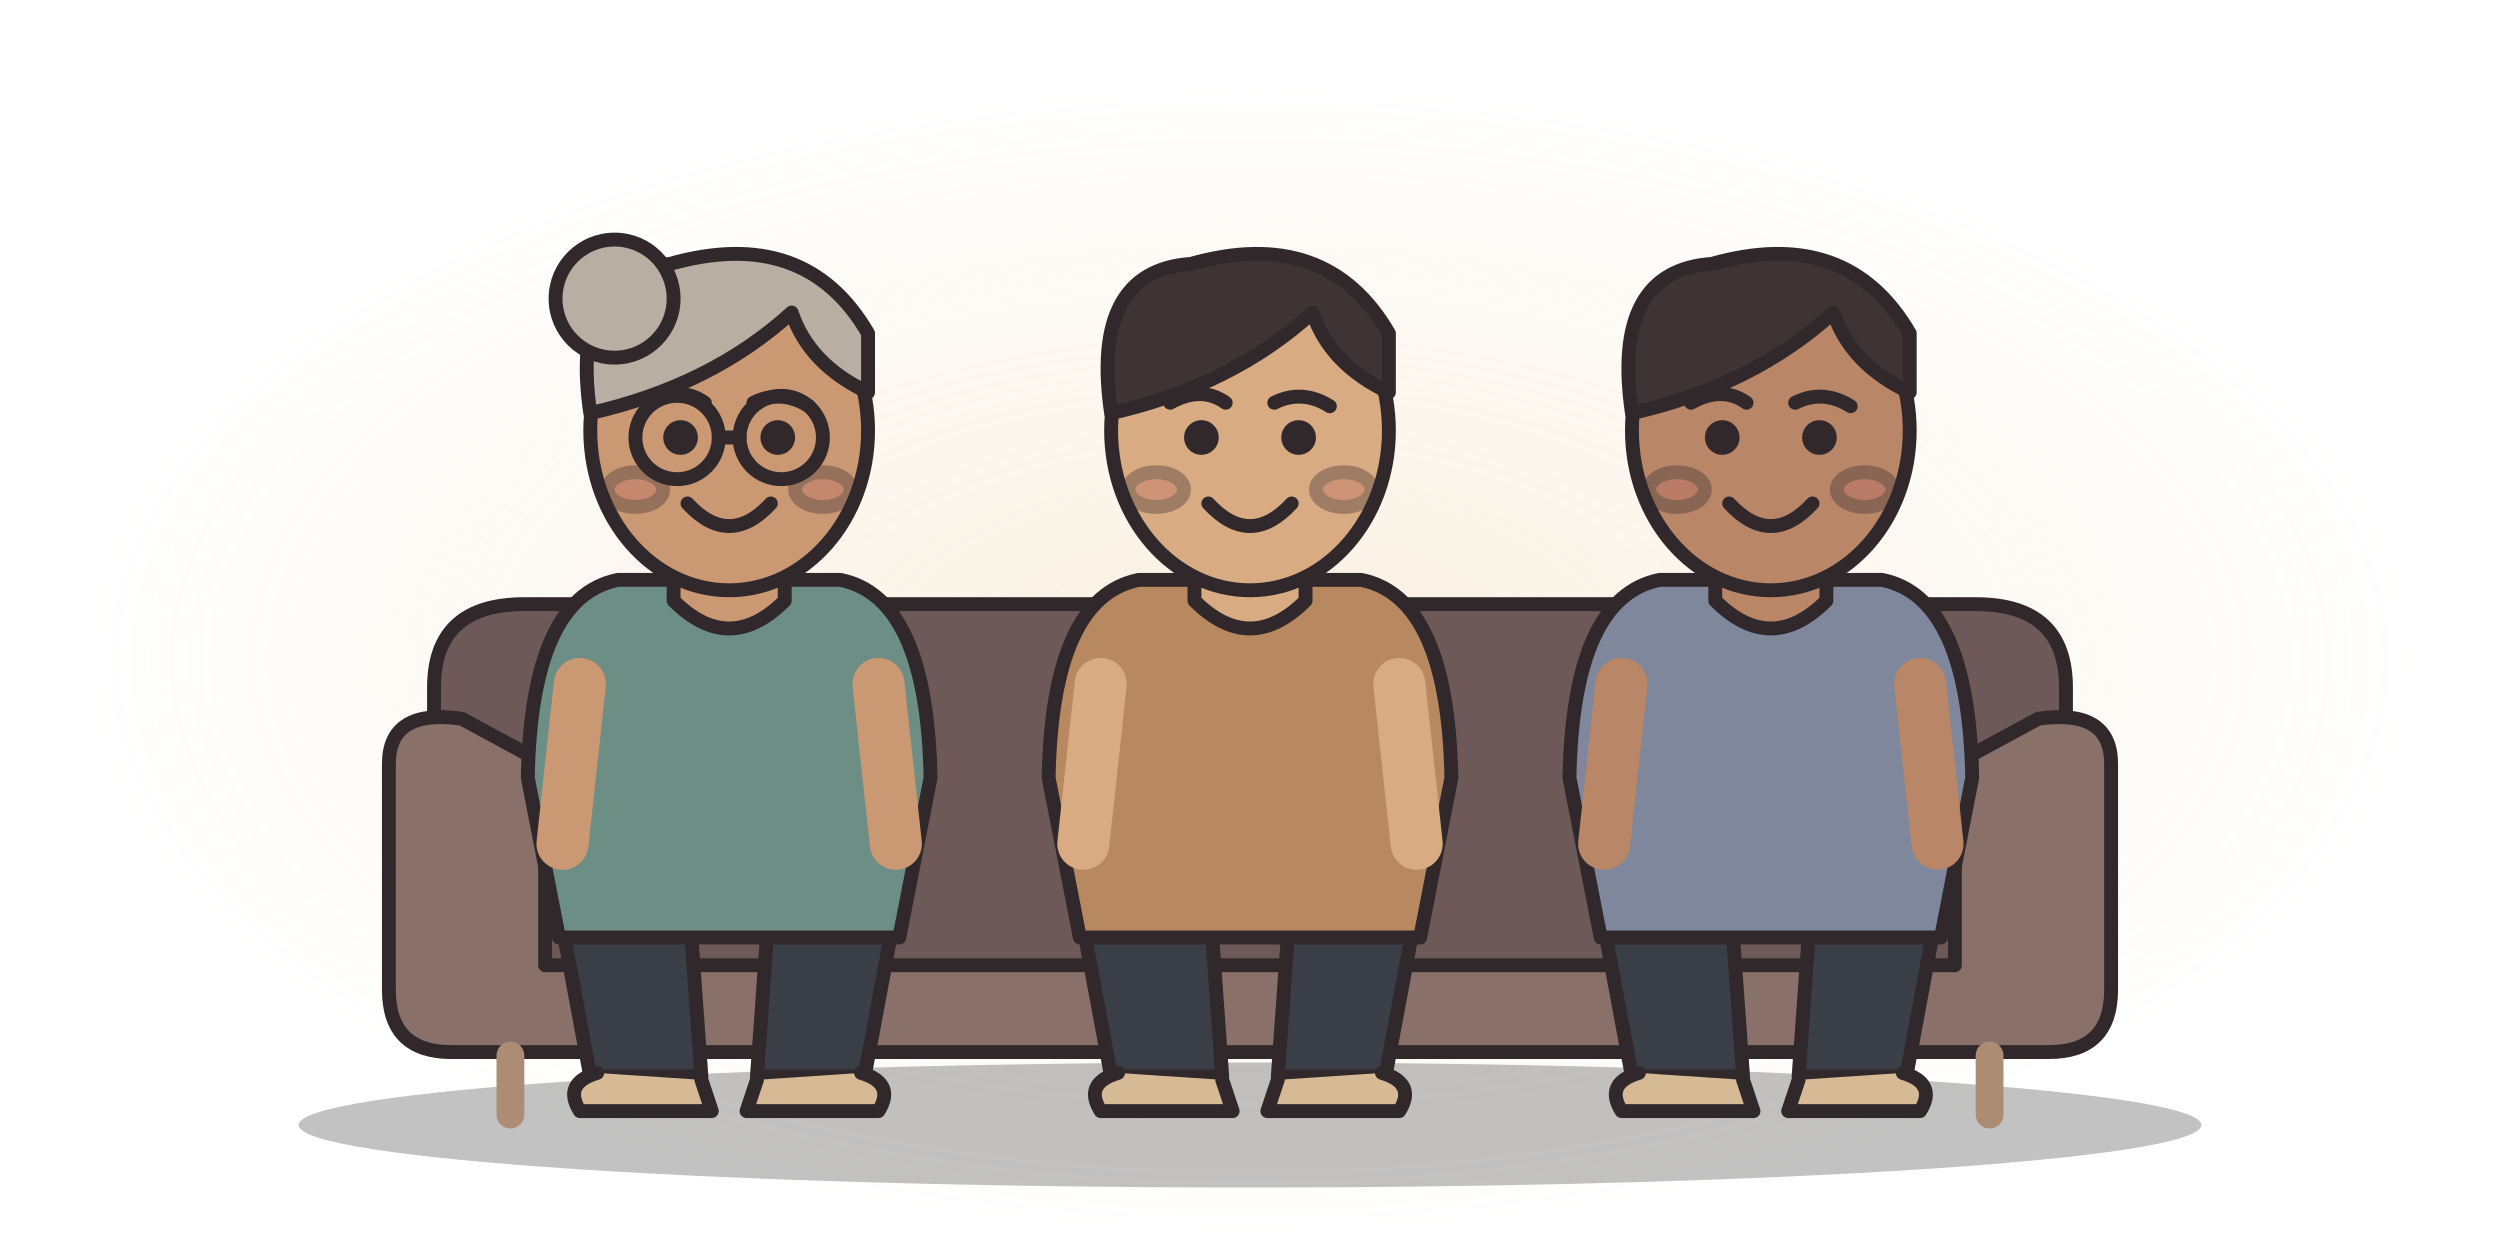
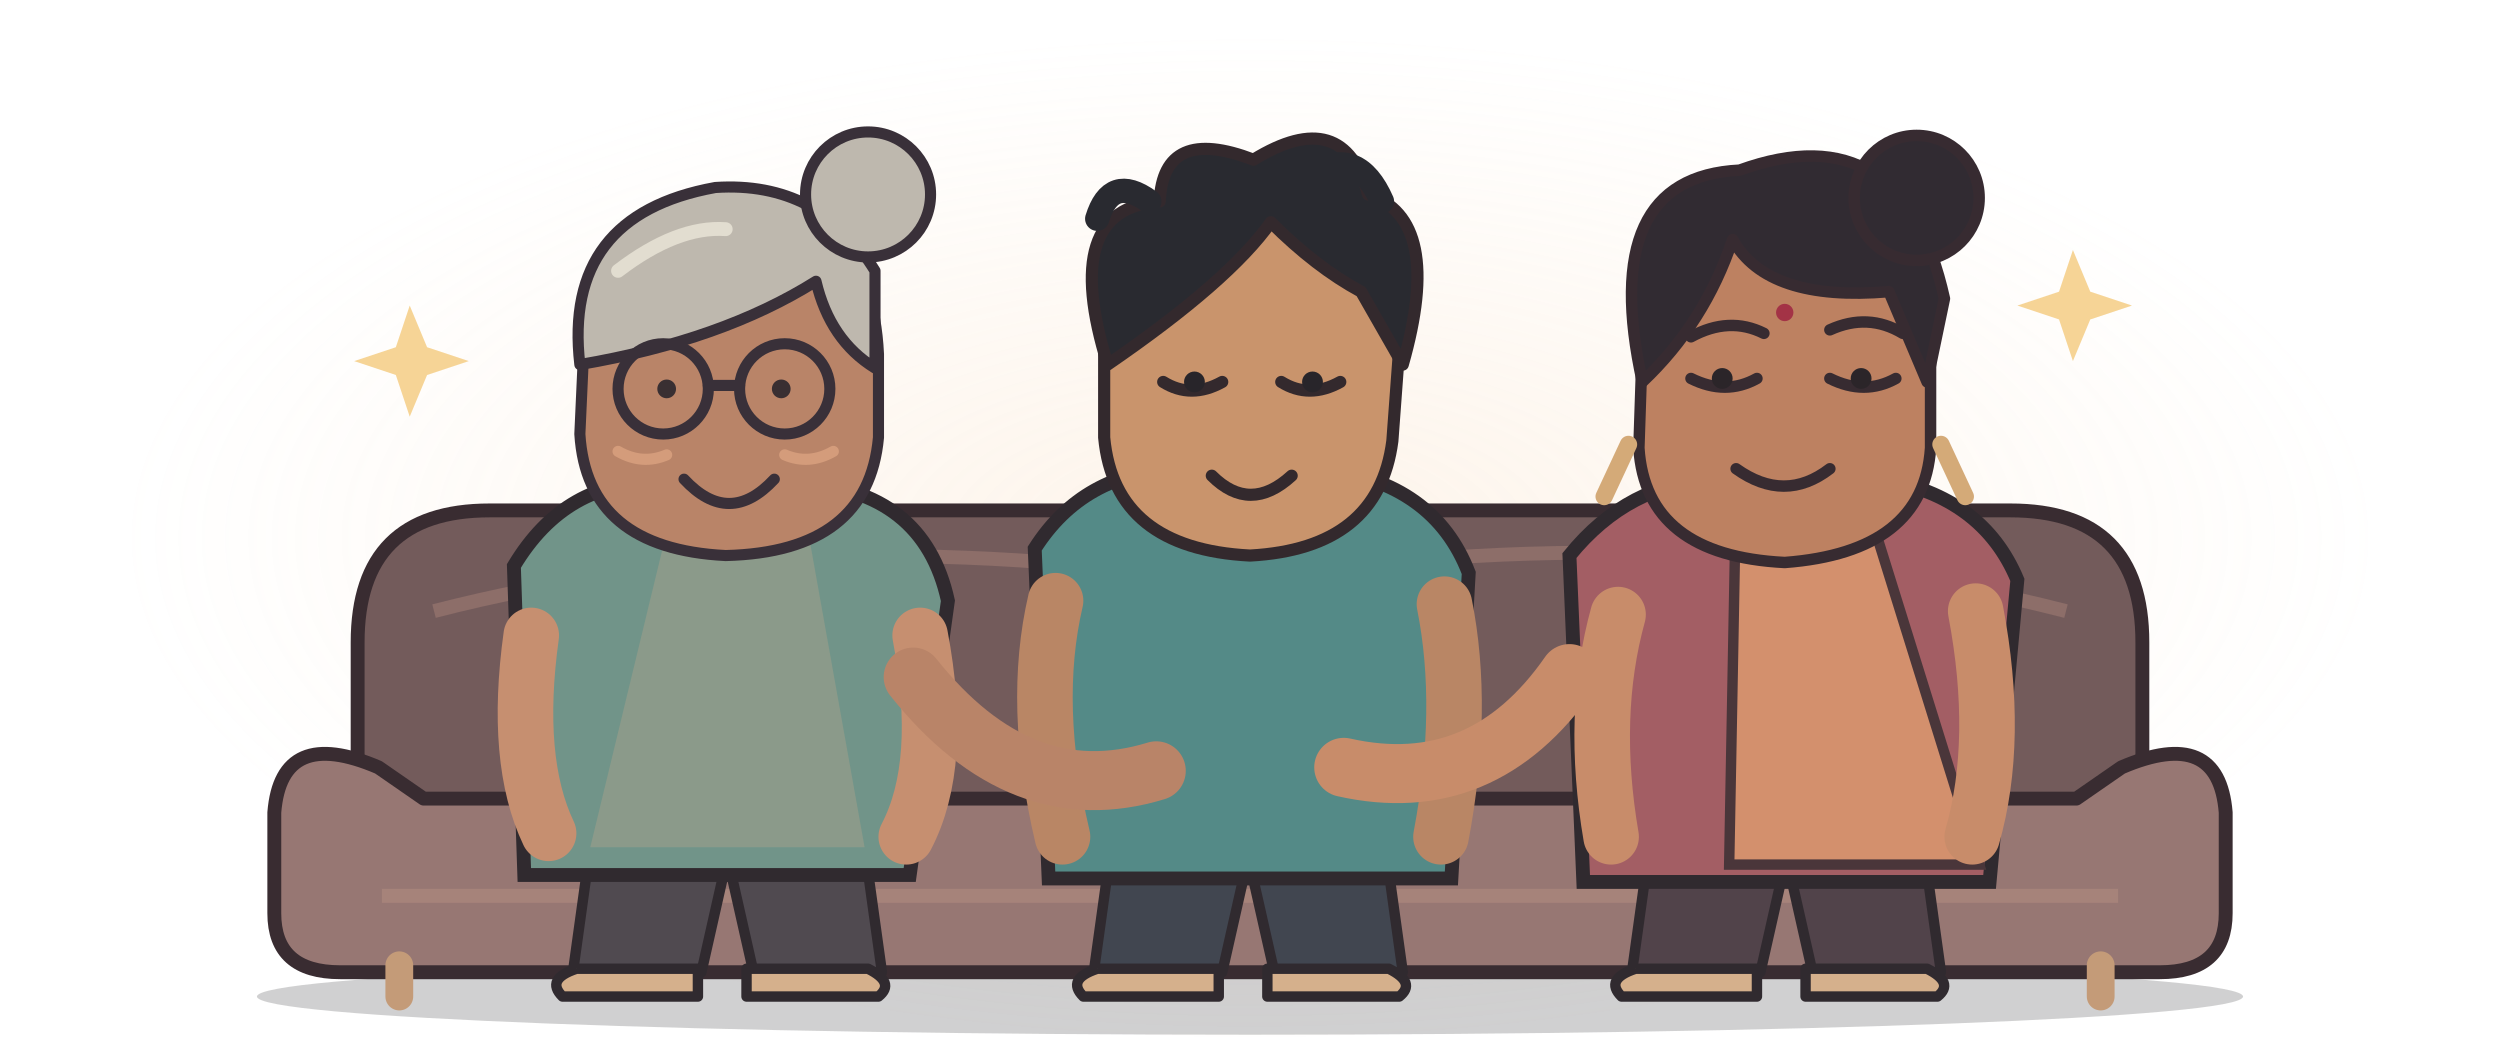
- <svg xmlns="http://www.w3.org/2000/svg" width="720" height="360" viewBox="0 0 720 360">
+ <svg xmlns="http://www.w3.org/2000/svg" width="720" height="300" viewBox="0 0 720 300" role="img" aria-label="Level 1: Grandma smiles and the family relaxes">
  <defs>
-     <radialGradient id="light">
-       <stop stop-color="#e7bc77" stop-opacity=".23" />
-       <stop offset="1" stop-color="#e7bc77" stop-opacity="0" />
+     <radialGradient id="halo">
+       <stop stop-color="#F5C48F" stop-opacity=".19" />
+       <stop offset="1" stop-color="#F5C48F" stop-opacity="0" />
    </radialGradient>
  </defs>
-   <ellipse cx="360" cy="190" rx="340" ry="165" fill="url(#light)" />
-   <ellipse cx="360" cy="324" rx="274" ry="18" fill="#000" opacity=".24" />
-   <g stroke="#30282b" stroke-width="4" stroke-linecap="round" stroke-linejoin="round">
-     <path d="M125 283V198Q125 174 151 174H569Q595 174 595 198V283" fill="#6d5a58" />
-     <path d="M112 220Q112 204 133 207L157 220V278H563V220L587 207Q608 204 608 220V285Q608 303 590 303H130Q112 303 112 285Z" fill="#897069" />
-     <path d="M147 304V321M573 304V321" stroke="#ac8c73" stroke-width="8" />
-     <path d="M162 267L170 310H202L199 268M221 268L218 310H249L257 267" fill="#393e47" />
-     <path d="M202 311L205 320H167Q162 312 172 309M218 311L215 320H253Q258 312 248 309" fill="#d6ba95" />
-     <path d="M178 167Q153 172 152 224L161 270H259L268 224Q267 172 242 167Z" fill="#6d8e85" />
-     <path d="M194 148V173Q210 189 226 173V148" fill="#cb9874" />
-     <g transform="rotate(0 210 126)">
-       <ellipse cx="210" cy="124" rx="40" ry="46" fill="#cb9874" />
-       <path d="M170 119Q164 78 193 76Q232 65 250 96V113Q233 105 228 90Q205 111 170 119Z" fill="#b8afa2" />
-       <circle cx="177" cy="86" r="17" fill="#b8afa2" />
-       <circle cx="195" cy="126" r="12" fill="none" />
-       <circle cx="225" cy="126" r="12" fill="none" />
-       <path d="M207 126H213" />
-       <path d="M187 116Q196 111 203 116M217 116Q225 112 233 117" fill="none" />
-       <circle cx="196" cy="126" r="3" fill="#30282b" />
-       <circle cx="224" cy="126" r="3" fill="#30282b" />
-       <path d="M198 145Q210 158 222 145" fill="none" />
-       <ellipse cx="183" cy="141" rx="8" ry="5" fill="#b96761" opacity=".35" />
-       <ellipse cx="237" cy="141" rx="8" ry="5" fill="#b96761" opacity=".35" />
-     </g>
-     <path d="M167 197L162 243M253 197L258 243" fill="none" stroke="#cb9874" stroke-width="15" />
-     <path d="M312 267L320 310H352L349 268M371 268L368 310H399L407 267" fill="#393e47" />
-     <path d="M352 311L355 320H317Q312 312 322 309M368 311L365 320H403Q408 312 398 309" fill="#d6ba95" />
-     <path d="M328 167Q303 172 302 224L311 270H409L418 224Q417 172 392 167Z" fill="#b88861" />
-     <path d="M344 148V173Q360 189 376 173V148" fill="#d8ab83" />
-     <g transform="rotate(0 360 126)">
-       <ellipse cx="360" cy="124" rx="40" ry="46" fill="#d8ab83" />
-       <path d="M320 119Q314 78 343 76Q382 65 400 96V113Q383 105 378 90Q355 111 320 119Z" fill="#3f3435" />
-       <path d="M337 116Q346 111 353 116M367 116Q375 112 383 117" fill="none" />
-       <circle cx="346" cy="126" r="3" fill="#30282b" />
-       <circle cx="374" cy="126" r="3" fill="#30282b" />
-       <path d="M348 145Q360 158 372 145" fill="none" />
-       <ellipse cx="333" cy="141" rx="8" ry="5" fill="#b96761" opacity=".35" />
-       <ellipse cx="387" cy="141" rx="8" ry="5" fill="#b96761" opacity=".35" />
-     </g>
-     <path d="M317 197L312 243M403 197L408 243" fill="none" stroke="#d8ab83" stroke-width="15" />
-     <path d="M462 267L470 310H502L499 268M521 268L518 310H549L557 267" fill="#393e47" />
-     <path d="M502 311L505 320H467Q462 312 472 309M518 311L515 320H553Q558 312 548 309" fill="#d6ba95" />
-     <path d="M478 167Q453 172 452 224L461 270H559L568 224Q567 172 542 167Z" fill="#7e879b" />
-     <path d="M494 148V173Q510 189 526 173V148" fill="#b98668" />
-     <g transform="rotate(0 510 126)">
-       <ellipse cx="510" cy="124" rx="40" ry="46" fill="#b98668" />
-       <path d="M470 119Q464 78 493 76Q532 65 550 96V113Q533 105 528 90Q505 111 470 119Z" fill="#3f3435" />
-       <path d="M487 116Q496 111 503 116M517 116Q525 112 533 117" fill="none" />
-       <circle cx="496" cy="126" r="3" fill="#30282b" />
-       <circle cx="524" cy="126" r="3" fill="#30282b" />
-       <path d="M498 145Q510 158 522 145" fill="none" />
-       <ellipse cx="483" cy="141" rx="8" ry="5" fill="#b96761" opacity=".35" />
-       <ellipse cx="537" cy="141" rx="8" ry="5" fill="#b96761" opacity=".35" />
-     </g>
-     <path d="M467 197L462 243M553 197L558 243" fill="none" stroke="#b98668" stroke-width="15" />
+   <ellipse cx="360" cy="155" rx="330" ry="145" fill="url(#halo)" />
+   <ellipse cx="360" cy="287" rx="286" ry="11" fill="#050608" opacity=".19" />
+   <g stroke="#392C31" stroke-width="4" stroke-linejoin="round">
+     <path d="M103 255V185q0-38 38-38h438q38 0 38 38v70Z" fill="#735B5B" />
+     <path d="M125 176q105-27 229-8 128-21 241 8" fill="none" stroke="#9D7971" opacity=".62" />
+     <path d="M109 221q-28-12-30 13v29q0 17 19 17h524q19 0 19-17v-29q-2-25-30-13l-13 9H122Z" fill="#977773" />
+     <path d="M110 258h500" fill="none" stroke="#B08A7E" opacity=".6" />
+     <path d="M115 278v9m490-9v9" stroke="#C49B78" stroke-width="8" stroke-linecap="round" />
+   </g>
+   <g stroke="#302A2F" stroke-width="3" stroke-linejoin="round">
+     <path d="M170 244l-5 36h37l7-31m1 0 7 31h37l-5-36" fill="#504A50" />
+     <path d="M166 279h35v8h-39q-5-5 4-8m49 0h35q8 4 3 8H215Z" fill="#D5B08C" />
+   </g>
+   <g stroke="#302A2F" stroke-width="3" stroke-linejoin="round">
+     <path d="M320 244l-5 36h37l7-31m1 0 7 31h37l-5-36" fill="#414650" />
+     <path d="M316 279h35v8h-39q-5-5 4-8m49 0h35q8 4 3 8H365Z" fill="#D5B08C" />
+   </g>
+   <g stroke="#302A2F" stroke-width="3" stroke-linejoin="round">
+     <path d="M475 244l-5 36h37l7-31m1 0 7 31h37l-5-36" fill="#51434A" />
+     <path d="M471 279h35v8h-39q-5-5 4-8m49 0h35q8 4 3 8H520Z" fill="#D5B08C" />
+   </g>
+   <path d="M148 163q15-25 42-24h40q36 2 43 34l-11 79h-111Z" fill="#719489" stroke="#302A2F" stroke-width="4" />
+   <path d="M193 149q21 21 39 0l17 95h-79Z" fill="#B5A48B" opacity=".38" />
+   <path d="M153 183q-5 36 5 57m107-57q7 37-4 58" fill="none" stroke="#C68F70" stroke-width="16" stroke-linecap="round" />
+   <path d="M298 158q14-22 41-23h42q32 4 42 30l-5 88h-116Z" fill="#548A87" stroke="#302A2F" stroke-width="4" />
+   <path d="M338 140q21 26 44 0" fill="none" stroke="#D6AE84" stroke-width="8" />
+   <path d="M304 173q-7 30 2 68m110-67q6 30-1 67" fill="none" stroke="#B98665" stroke-width="16" stroke-linecap="round" />
+   <path d="M452 160q17-21 42-22h48q29 5 39 29l-8 87h-117Z" fill="#A35E64" stroke="#302A2F" stroke-width="4" />
+   <path d="M500 141q17 26 37 2l33 106h-72Z" fill="#D3906D" stroke="#4A363A" stroke-width="3" />
+   <path d="M466 177q-8 29-2 64m105-65q7 37-1 65" fill="none" stroke="#C88C6A" stroke-width="16" stroke-linecap="round" />
+   <g stroke="#393039" stroke-width="3.2" stroke-linecap="round" stroke-linejoin="round">
+     <path d="M168 103q-1-43 42-45 41 1 43 44v24q-3 33-44 34-40-2-42-35Z" fill="#B98468" />
+     <path d="M167 105q-5-43 39-51 30-2 46 24v28q-13-8-17-25-27 17-68 24Z" fill="#BEB8AE" />
+     <circle cx="250" cy="56" r="18" fill="#BEB8AE" />
+     <path d="M178 78q17-13 31-12" fill="none" stroke="#E2DDD0" stroke-width="4" />
+     <circle cx="191" cy="112" r="13" fill="none" />
+     <circle cx="226" cy="112" r="13" fill="none" />
+     <path d="M204 111h9" fill="none" />
+     <circle cx="192" cy="112" r="2.7" fill="#392F32" stroke="none" />
+     <circle cx="225" cy="112" r="2.7" fill="#392F32" stroke="none" />
+     <path d="M197 138q13 14 26 0" fill="none" />
+     <path d="M178 130q7 4 14 1m34 0q7 3 14-1" fill="none" stroke="#D49C7B" />
+   </g>
+   <g stroke="#33292D" stroke-width="3.5" stroke-linecap="round" stroke-linejoin="round">
+     <path d="M318 101q0-37 42-43 42 5 43 42l-2 27q-4 31-41 33-39-2-42-34Z" fill="#C9946C" />
+     <path d="M319 105q-14-45 15-47 1-22 27-12 26-16 33 10 22 7 10 49l-12-21q-13-7-26-20-12 17-47 41Z" fill="#292A30" />
+     <path d="M331 58q-11-8-15 5m62-13q13-8 20 8" fill="none" stroke="#292A30" stroke-width="7" />
+     <path d="M335 110q8 5 17 0m17 0q8 5 17 0" fill="none" />
+     <circle cx="344" cy="110" r="3" fill="#28252A" stroke="none" />
+     <circle cx="378" cy="110" r="3" fill="#28252A" stroke="none" />
+     <path d="M349 137q11 11 23 0" fill="none" />
+   </g>
+   <g stroke="#372B31" stroke-width="3.3" stroke-linecap="round" stroke-linejoin="round">
+     <path d="M473 99q0-43 40-46 43 1 43 44v32q-2 30-42 33-40-2-42-33Z" fill="#BD8161" />
+     <path d="M473 110q-13-59 28-61 47-17 59 37l-5 24-11-26q-35 3-45-15-8 24-26 41Z" fill="#312B32" />
+     <circle cx="552" cy="57" r="18" fill="#312B32" />
+     <circle cx="514" cy="90" r="2.5" fill="#A33346" stroke="none" />
+     <path d="M487 97q11-6 21-1m19-1q11-5 21 1" fill="none" />
+     <path d="M487 109q10 5 19 0m21 0q10 5 19 0" fill="none" />
+     <circle cx="496" cy="109" r="3" fill="#2B2529" stroke="none" />
+     <circle cx="536" cy="109" r="3" fill="#2B2529" stroke="none" />
+     <path d="M500 135q14 10 27 0" fill="none" />
+     <path d="M469 128l-7 15m97-15 7 15" fill="none" stroke="#D4AA78" stroke-width="5" />
+   </g>
+   <g fill="none" stroke-linecap="round">
+     <path d="M263 195q31 39 70 27" stroke="#B98468" stroke-width="17" />
+     <path d="M452 194q-25 36-65 27" stroke="#C88C6A" stroke-width="17" />
+   </g>
+   <g fill="#F6D496">
+     <path d="M118 88l5 12 12 4-12 4-5 12-4-12-12-4 12-4ZM597 72l5 12 12 4-12 4-5 12-4-12-12-4 12-4Z" />
  </g>
</svg>
